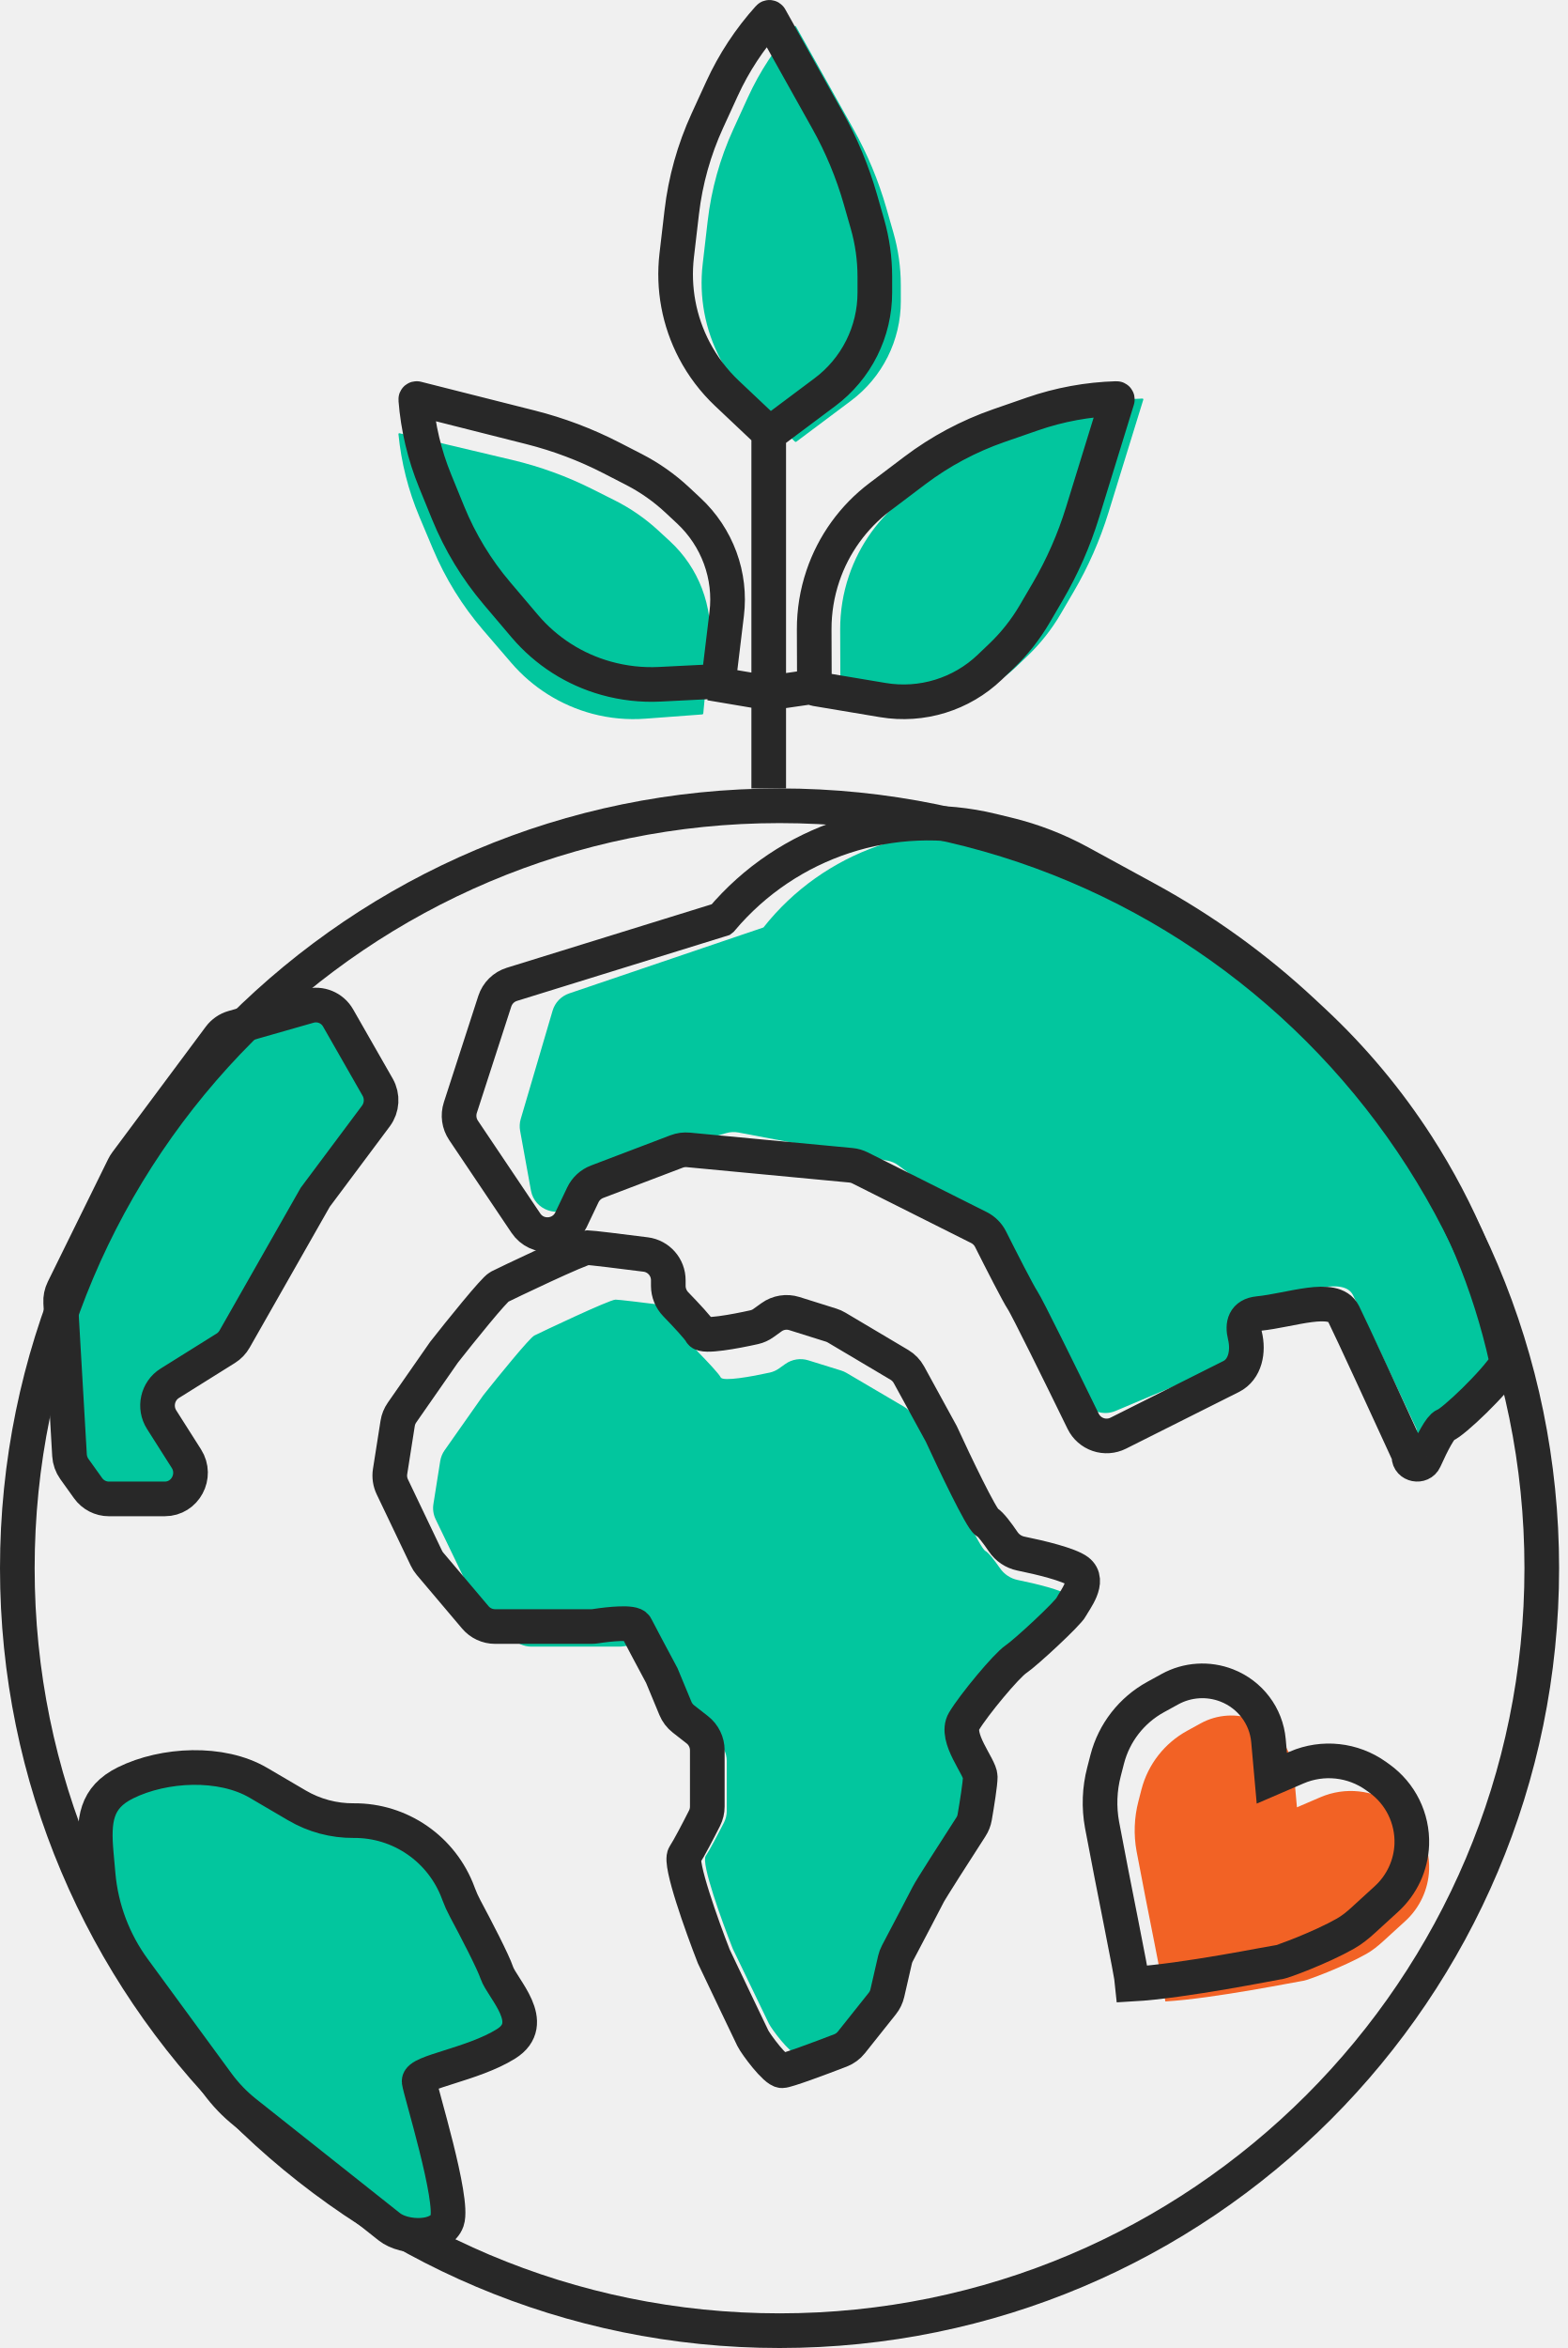
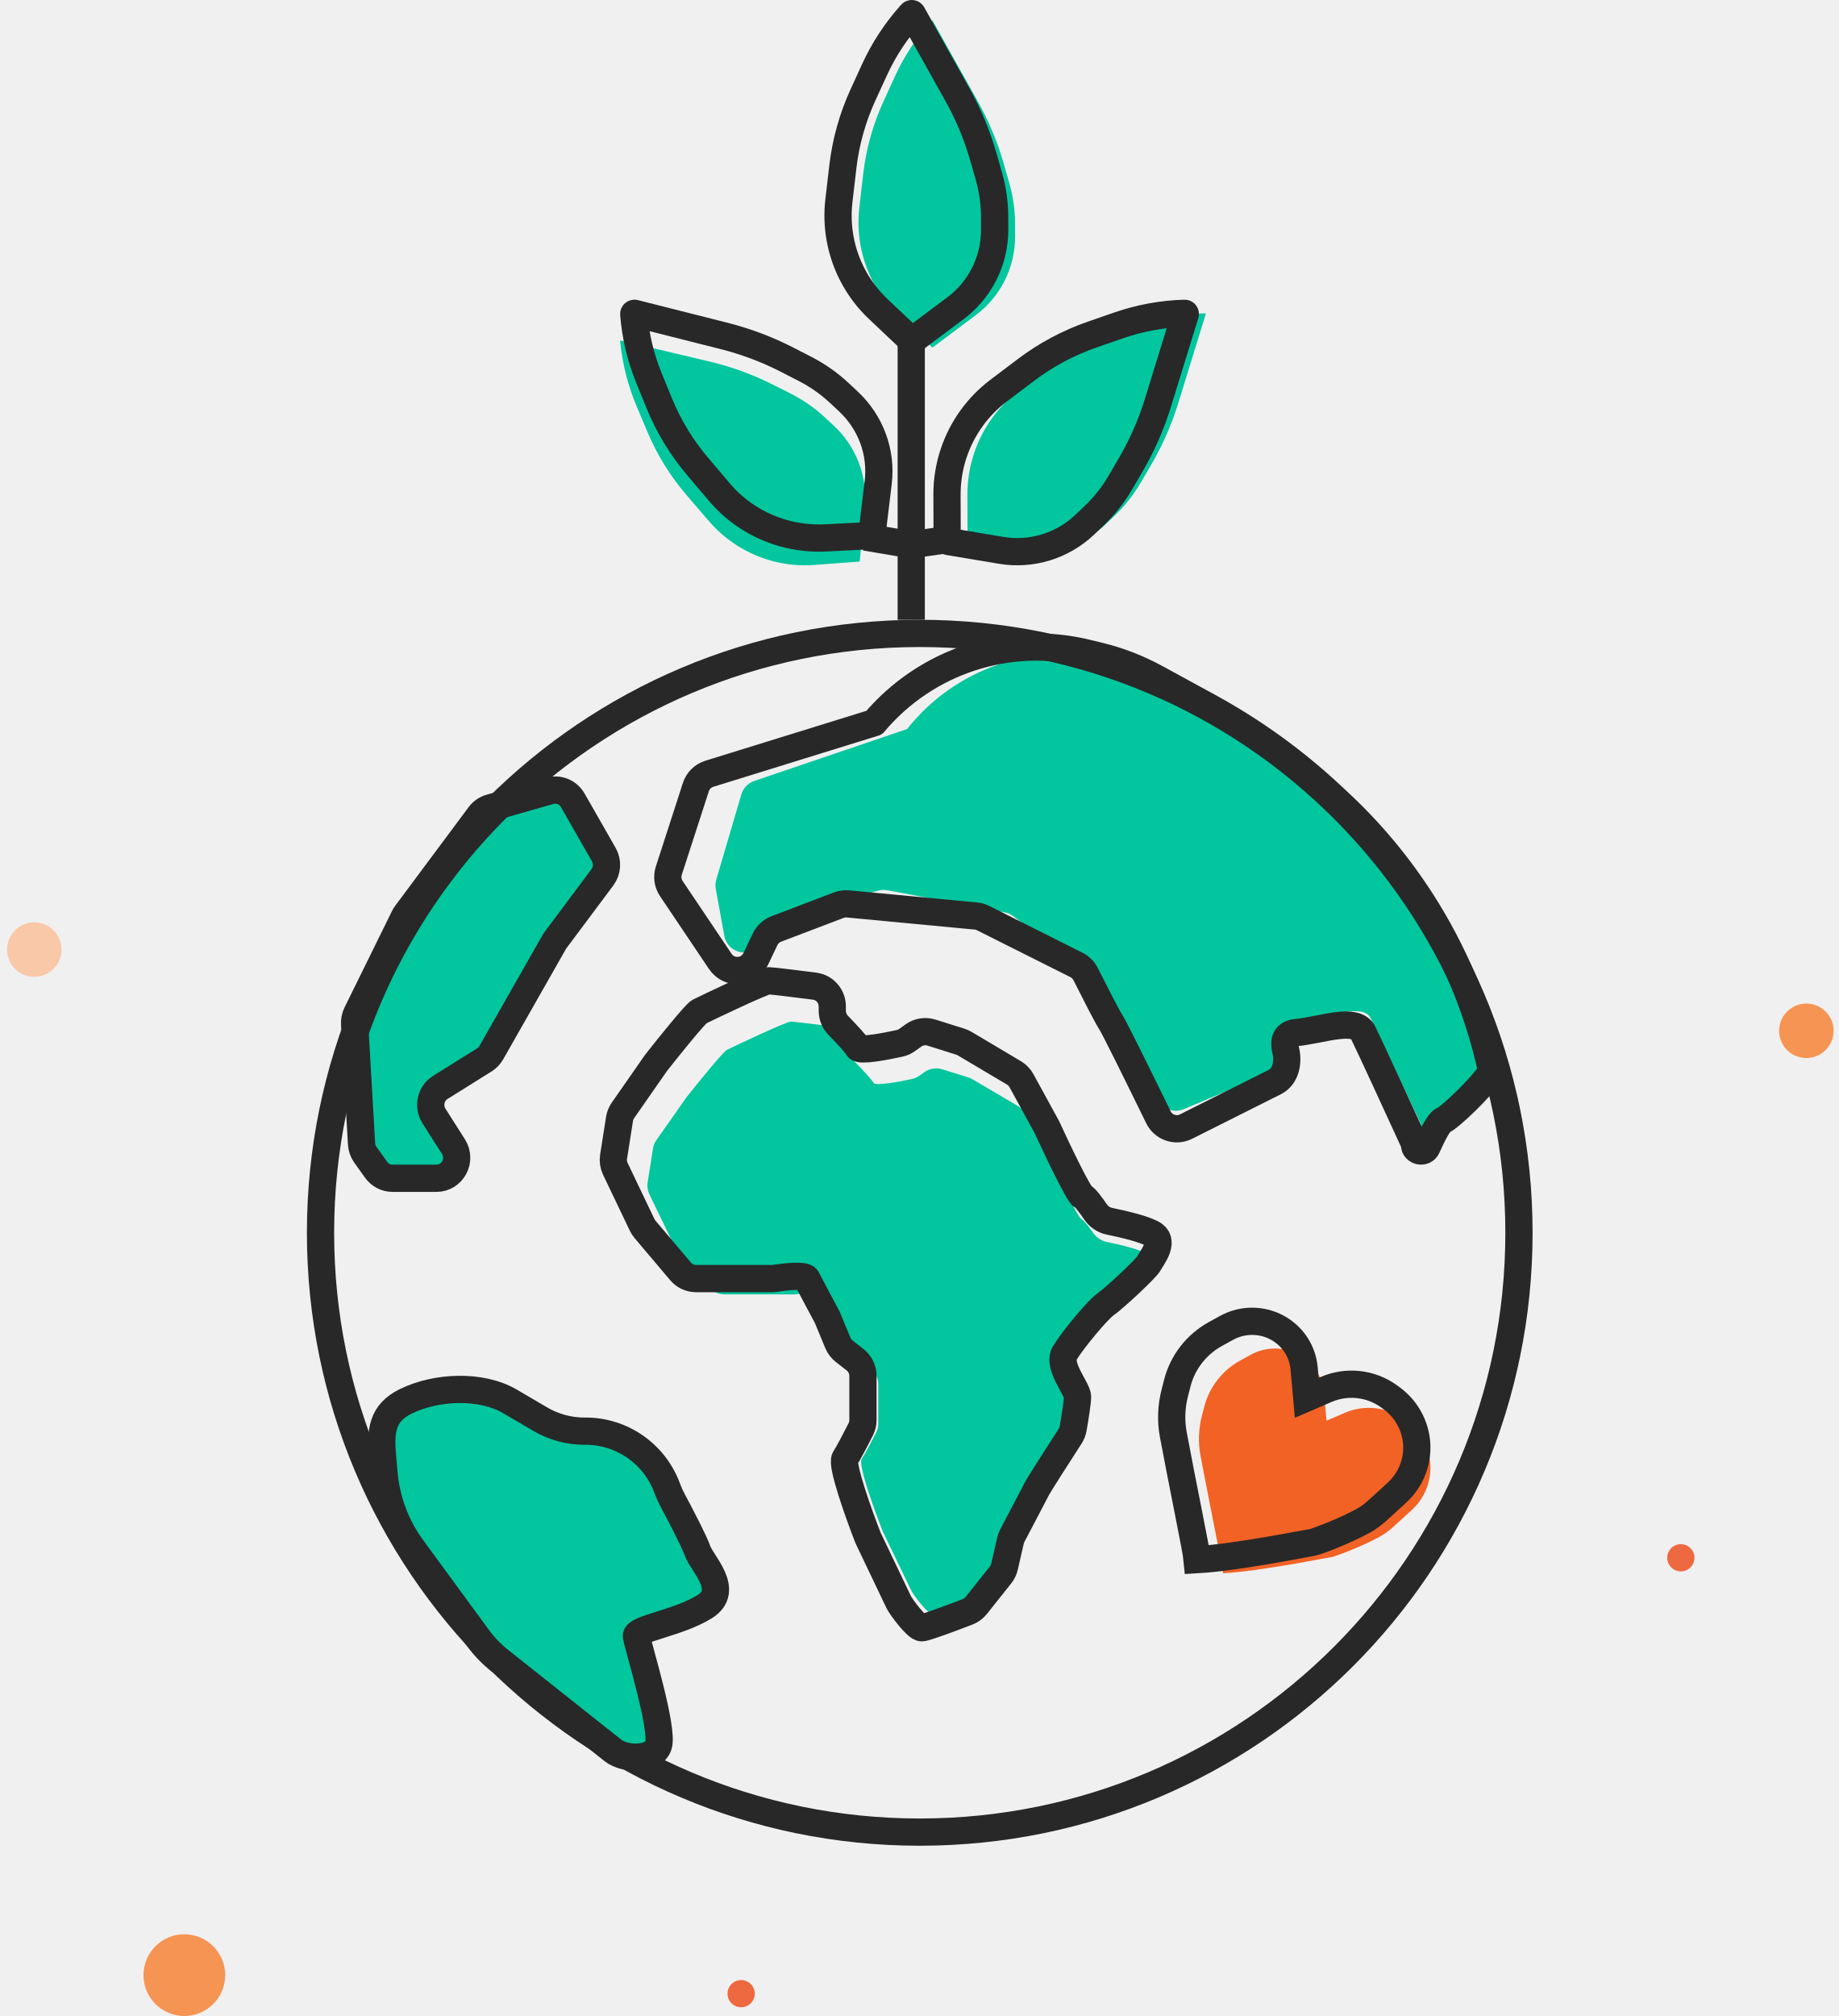
- <svg xmlns="http://www.w3.org/2000/svg" width="181" height="271" fill="none">
-   <path d="m97 72.654.023 6.701c0 .07.05.13.12.142l7.793 1.305A14.4 14.4 0 0 0 117.277 77l1.341-1.282a22.34 22.34 0 0 0 3.839-4.858l1.492-2.55a43.526 43.526 0 0 0 4.028-9.156l4.019-13.027A.099.099 0 0 0 131.9 46a32.493 32.493 0 0 0-9.702 1.78l-3.866 1.34a35.338 35.338 0 0 0-9.734 5.199l-4.027 3.044a19.066 19.066 0 0 0-6.566 9.11A19.114 19.114 0 0 0 97 72.655zM86.928 46.393l4.84 4.568c.05.048.128.052.184.01l6.298-4.717a14.37 14.37 0 0 0 4.234-5.066 14.327 14.327 0 0 0 1.516-6.42l-.001-1.842a22.107 22.107 0 0 0-.858-6.087l-.809-2.82a43.103 43.103 0 0 0-3.822-9.163L91.895 3.05a.098.098 0 0 0-.157-.018 32.373 32.373 0 0 0-5.39 8.203l-1.693 3.7a35.11 35.11 0 0 0-2.951 10.563l-.578 4.983a18.873 18.873 0 0 0 2.044 10.96c.97 1.845 2.24 3.519 3.758 4.952zM74.508 82.948l6.558-.49a.142.142 0 0 0 .13-.13l.74-7.84a14.564 14.564 0 0 0-.89-6.55 14.399 14.399 0 0 0-3.686-5.457l-1.348-1.243a21.915 21.915 0 0 0-5.021-3.478l-2.6-1.306a42.287 42.287 0 0 0-9.242-3.365l-13.03-3.086a.097.097 0 0 0-.118.104 32.81 32.81 0 0 0 2.413 9.523l1.579 3.75a35.34 35.34 0 0 0 5.762 9.316l3.26 3.793a18.68 18.68 0 0 0 9.372 5.892 18.48 18.48 0 0 0 6.12.567z" fill="#02C69E" />
-   <path d="M131.218 213.662c1.228 6.598 3.204 16.051 3.321 17.338 5.538-.313 15.578-2.357 15.98-2.392.352-.031 4.501-1.553 7.229-3.093.708-.399 1.34-.912 1.937-1.457l2.544-2.321a8.462 8.462 0 0 0 2.766-5.946 8.468 8.468 0 0 0-3.552-7.183l-.343-.247a8.868 8.868 0 0 0-8.658-.93l-2.709 1.165-.367-4.099c-.241-2.68-1.995-4.997-4.535-5.992a7.347 7.347 0 0 0-6.209.399l-1.551.853a10.819 10.819 0 0 0-5.285 6.768l-.35 1.36a13.35 13.35 0 0 0-.218 5.777z" fill="#F26225" />
-   <path d="M79.739 153.657v.288c0 .79.317 1.546.872 2.114 1.07 1.096 2.386 2.494 2.599 2.917.252.503 3.587-.099 5.668-.558a2.93 2.93 0 0 0 1.062-.476l.725-.515a3.033 3.033 0 0 1 2.654-.422l3.787 1.177c.221.068.434.163.634.281l6.626 3.894c.464.273.845.664 1.105 1.133l3.421 6.188c1.388 2.993 4.304 9.046 4.86 9.322.375.187 1.091 1.123 1.694 1.994a3.301 3.301 0 0 0 2.052 1.364c2.129.431 5.07 1.149 5.972 1.821 1.388 1.036-.348 3.107-.695 3.798-.347.69-4.858 4.832-5.9 5.523-1.041.691-4.512 4.833-5.553 6.559-1.042 1.727 1.735 4.834 1.735 5.87 0 .716-.345 2.859-.589 4.244a2.924 2.924 0 0 1-.432 1.091c-1.583 2.426-4.273 6.578-4.532 7.093-.262.523-2.196 4.166-3.287 6.216a2.942 2.942 0 0 0-.271.724l-.8 3.447a2.987 2.987 0 0 1-.58 1.192l-3.233 4.019c-.331.412-.764.729-1.26.918-2.223.849-5.692 2.127-6.187 2.127-.694 0-2.776-2.762-3.123-3.452-.278-.552-2.893-5.984-4.165-8.632-1.273-3.222-3.68-9.873-3.124-10.702.469-.698 1.464-2.594 2.111-3.86.21-.412.319-.869.319-1.33v-5.78c0-.92-.428-1.789-1.16-2.354l-1.34-1.038a2.985 2.985 0 0 1-.928-1.208l-1.431-3.418c-.81-1.496-2.5-4.625-2.777-5.178-.262-.521-2.813-.264-4.266-.04a3.17 3.17 0 0 1-.496.04H61.351a3.02 3.02 0 0 1-2.297-1.056l-4.747-5.555a2.973 2.973 0 0 1-.419-.642l-3.593-7.446a2.963 2.963 0 0 1-.258-1.753l.787-4.964c.072-.447.244-.873.506-1.244l4.461-6.341c1.736-2.185 5.345-6.628 5.9-6.904.694-.346 8.677-4.143 9.371-4.143.405 0 3.422.367 6.056.701a2.985 2.985 0 0 1 2.62 2.956zM10.168 171.759l-1.58-2.208a3.043 3.043 0 0 1-.563-1.595l-1.02-17.614a3.05 3.05 0 0 1 .308-1.524l6.975-14.169a3.11 3.11 0 0 1 .287-.47l10.784-14.484c.39-.525.94-.905 1.563-1.083l8.748-2.499a2.947 2.947 0 0 1 3.37 1.388l4.559 7.975a3.052 3.052 0 0 1-.202 3.334l-7.003 9.375-9.313 16.37a3 3 0 0 1-1.014 1.059l-6.467 4.041c-1.417.886-1.84 2.781-.938 4.2l2.857 4.498c1.274 2.004-.144 4.647-2.493 4.647h-6.458c-.95 0-1.841-.462-2.4-1.241zM65.715 114.656l22.425-7.611.004-.003c6.951-8.804 18.418-12.82 29.407-10.3l1.355.311a31.368 31.368 0 0 1 7.791 2.919l7.215 3.86a84.31 84.31 0 0 1 17.355 12.335l.922.851a73.563 73.563 0 0 1 11.668 13.76 73.072 73.072 0 0 1 10.012 23.269l.13.552c.001.006.001.011-.002.016-1.26 2.215-5.74 6.738-6.582 7.045-.473.173-1.309 1.89-2.11 3.818-.349.838-1.696.613-1.713-.292a.774.774 0 0 0-.076-.324c-2.119-4.513-6.435-13.668-7.309-15.381-1.103-2.165-5.666-.255-9.198.177-1.362.167-1.667 1.055-1.481 2.118.329 1.883-.096 4.058-1.871 4.805l-14.873 6.268c-1.47.62-3.171-.008-3.784-1.471-1.955-4.661-3.689-10.145-5.645-10.925-1.97-.785-3.522-4.898-4.617-7.255a2.78 2.78 0 0 0-.853-1.036l-10.142-7.642a3.015 3.015 0 0 0-1.259-.556l-17.229-3.253a3.025 3.025 0 0 0-1.386.062l-11.15 3.14a3.01 3.01 0 0 0-1.154.62l-5.325 4.593c-1.764 1.522-4.528.558-4.942-1.724l-1.25-6.889a2.967 2.967 0 0 1 .072-1.366l3.679-12.502a2.997 2.997 0 0 1 1.916-1.989z" fill="#02C69E" />
-   <path d="m59.098 113.609 24.204-7.499.004-.003c7.643-9.063 19.73-13.02 31.229-10.223l1.82.442a34.208 34.208 0 0 1 8.304 3.213l7.772 4.241a88.641 88.641 0 0 1 18.016 13.006l1.19 1.11a75.652 75.652 0 0 1 11.967 14.318 75.906 75.906 0 0 1 10.319 24.727l.076.347a.02.02 0 0 1-.002.017c-1.392 2.278-6.27 6.893-7.176 7.196-.512.172-1.449 1.962-2.349 3.965-.397.883-1.808.607-1.808-.361a.862.862 0 0 0-.078-.361c-2.171-4.74-6.584-14.336-7.48-16.134-1.133-2.276-6.046-.38-9.826 0-1.616.162-1.863 1.27-1.553 2.536.443 1.801.058 3.902-1.596 4.731l-13.028 6.536a3.009 3.009 0 0 1-4.053-1.375c-2.681-5.49-6.467-13.176-6.979-13.945-.533-.803-2.477-4.615-3.707-7.064a3.028 3.028 0 0 0-1.346-1.349l-13.717-6.881a2.999 2.999 0 0 0-1.063-.306l-18.773-1.776a3 3 0 0 0-1.35.183l-9.178 3.492a3.018 3.018 0 0 0-1.647 1.521l-1.368 2.869c-1.004 2.107-3.908 2.321-5.21.386l-7.198-10.709a3.027 3.027 0 0 1-.367-2.621l3.977-12.277a3.015 3.015 0 0 1 1.974-1.952zM10.168 171.759l-1.58-2.208a3.043 3.043 0 0 1-.563-1.595l-1.02-17.614a3.05 3.05 0 0 1 .308-1.524l6.975-14.169c.082-.165.178-.322.287-.469l10.784-14.485c.39-.525.94-.906 1.563-1.083l8.748-2.499a2.947 2.947 0 0 1 3.37 1.388l4.559 7.975c.6 1.05.521 2.366-.202 3.334l-7.003 9.376-9.313 16.369a2.989 2.989 0 0 1-1.014 1.058l-6.467 4.042c-1.417.886-1.84 2.78-.938 4.201l2.857 4.497c1.274 2.005-.144 4.647-2.493 4.647h-6.458c-.95 0-1.841-.462-2.4-1.241zM127.232 210.611c1.299 6.999 3.392 17.023 3.514 18.389 5.865-.332 16.495-2.5 16.92-2.537.373-.032 4.767-1.647 7.655-3.281.75-.423 1.418-.966 2.05-1.544l2.695-2.463a8.982 8.982 0 0 0 2.928-6.306 8.99 8.99 0 0 0-3.761-7.619l-.363-.261a9.38 9.38 0 0 0-9.167-.988l-2.868 1.236-.389-4.347c-.255-2.841-2.112-5.3-4.801-6.355a7.77 7.77 0 0 0-6.575.425l-1.641.902a11.472 11.472 0 0 0-5.596 7.179l-.372 1.443a14.161 14.161 0 0 0-.229 6.127z" stroke="#282828" stroke-width="4" />
-   <path d="M90 269c48.601 0 88-39.399 88-88s-39.399-88-88-88-88 39.399-88 88 39.399 88 88 88z" stroke="#282828" stroke-width="4" />
-   <path d="M77.156 147.766v.645c0 .796.316 1.559.868 2.129 1.17 1.207 2.648 2.789 2.883 3.261.276.553 3.935-.119 6.18-.622.38-.085.736-.248 1.052-.476l.938-.673a2.979 2.979 0 0 1 2.628-.422l4.254 1.336c.22.069.43.163.628.281l7.252 4.305c.46.274.84.667 1.098 1.138l3.733 6.819c1.501 3.268 4.652 9.877 5.252 10.18.421.211 1.234 1.297 1.898 2.275a3.245 3.245 0 0 0 2.033 1.366c2.309.468 5.583 1.267 6.573 2.013 1.501 1.131-.374 3.393-.749 4.147-.376.754-5.253 5.278-6.379 6.032-1.125.754-4.877 5.278-6.002 7.162-1.125 1.885 1.876 5.278 1.876 6.409 0 .79-.383 3.173-.645 4.685a2.97 2.97 0 0 1-.433 1.099c-1.706 2.642-4.644 7.223-4.925 7.787-.285.573-2.393 4.584-3.57 6.818-.121.23-.211.474-.27.728l-.884 3.851a3 3 0 0 1-.578 1.201l-3.576 4.491a2.98 2.98 0 0 1-1.25.921c-2.4.926-6.215 2.348-6.754 2.348-.75 0-3.002-3.016-3.377-3.77-.3-.603-3.126-6.534-4.502-9.424-1.376-3.519-3.977-10.783-3.377-11.687.514-.773 1.611-2.886 2.31-4.269a2.97 2.97 0 0 0 .317-1.341v-6.494c0-.926-.426-1.8-1.154-2.369l-1.602-1.252a3 3 0 0 1-.923-1.215l-1.574-3.794c-.875-1.634-2.7-5.051-3-5.655-.286-.572-3.069-.285-4.635-.04-.162.026-.326.04-.49.04H57.153a2.984 2.984 0 0 1-2.276-1.057l-5.234-6.187a3.006 3.006 0 0 1-.417-.646l-3.932-8.231a3.015 3.015 0 0 1-.258-1.767l.873-5.554c.071-.451.243-.88.504-1.253l4.856-6.972c1.876-2.387 5.778-7.238 6.378-7.539.75-.377 9.38-4.524 10.13-4.524.45 0 3.877.423 6.777.793a2.99 2.99 0 0 1 2.602 2.973zM83.92 45.39l4.838 4.57c.05.049.129.053.185.011l6.3-4.713a14.359 14.359 0 0 0 4.238-5.064c.999-1.993 1.519-4.19 1.519-6.42v-1.842c0-2.059-.287-4.108-.855-6.087l-.807-2.82a43.035 43.035 0 0 0-3.817-9.166L88.912 2.05a.097.097 0 0 0-.157-.017 32.372 32.372 0 0 0-5.395 8.2l-1.695 3.698a35.104 35.104 0 0 0-2.957 10.563l-.581 4.982c-.44 3.775.27 7.594 2.038 10.96a18.922 18.922 0 0 0 3.756 4.955zM94 72.654l.023 6.701c0 .07.05.13.12.142l7.793 1.305A14.4 14.4 0 0 0 114.277 77l1.341-1.282a22.336 22.336 0 0 0 3.838-4.858l1.493-2.55a43.53 43.53 0 0 0 4.028-9.156l4.018-13.027a.097.097 0 0 0-.096-.127 32.495 32.495 0 0 0-9.702 1.78l-3.865 1.34a35.354 35.354 0 0 0-9.734 5.199l-4.028 3.044a19.066 19.066 0 0 0-6.565 9.11A19.111 19.111 0 0 0 94 72.655zM76.172 78.976l6.665-.334a.142.142 0 0 0 .135-.123l.928-7.678a13.861 13.861 0 0 0-.753-6.448 14.102 14.102 0 0 0-3.615-5.438l-1.34-1.251a22.243 22.243 0 0 0-5.015-3.526l-2.607-1.34a43.822 43.822 0 0 0-9.299-3.512l-13.15-3.323a.097.097 0 0 0-.12.1 31.337 31.337 0 0 0 2.23 9.4l1.517 3.716a34.484 34.484 0 0 0 5.634 9.273l3.22 3.795a19.027 19.027 0 0 0 9.374 5.994c2.012.564 4.106.8 6.196.695zM88.75 50v29.99m0 0 5.25-.758m-5.25.759L82 78.85m6.75 1.14V91" stroke="#282828" stroke-width="4" />
-   <path d="m34.296 208.382-4.468-2.619c-4.277-2.507-10.885-2.189-15.33.002-3.462 1.707-3.73 4.321-3.385 8.179l.22 2.444a21.716 21.716 0 0 0 4.107 10.894l9.671 13.203c.919 1.253 2 2.378 3.217 3.343l16.614 13.178c1.772 1.406 5.933 1.446 6.675-.696.826-2.387-3.084-14.946-3.228-16.067-.144-1.121 6.177-1.943 10.026-4.343 3.85-2.399-.447-6.398-1.06-8.218-.433-1.287-2.391-5.056-3.637-7.381a13.575 13.575 0 0 1-.77-1.701l-.04-.11c-1.871-5.062-6.698-8.404-12.072-8.359a12.73 12.73 0 0 1-6.54-1.749z" fill="#02C69E" stroke="#282828" stroke-width="4" />
+ <svg xmlns="http://www.w3.org/2000/svg" width="270" height="296" viewBox="0 0 270 296" fill="none">
+   <g clip-path="url(#clip0_1051_2115)">
+     <path d="M142.071 72.654L142.094 79.355C142.094 79.426 142.145 79.486 142.214 79.497L150.007 80.802C152.218 81.172 154.483 81.022 156.626 80.362C158.767 79.702 160.727 78.551 162.348 77L163.689 75.718C165.188 74.285 166.479 72.65 167.528 70.86L169.021 68.309C170.71 65.423 172.061 62.351 173.048 59.154L177.067 46.127C177.086 46.063 177.038 45.998 176.971 46C173.665 46.096 170.394 46.696 167.269 47.78L163.403 49.12C159.907 50.332 156.623 52.087 153.67 54.319L149.642 57.363C146.59 59.67 144.302 62.845 143.076 66.474C142.404 68.464 142.064 70.553 142.071 72.654Z" fill="#02C69E" />
+     <path d="M131.999 46.393L136.839 50.961C136.89 51.009 136.968 51.013 137.023 50.971L143.322 46.254C145.108 44.916 146.557 43.182 147.555 41.188C148.553 39.194 149.072 36.996 149.071 34.768L149.07 32.926C149.069 30.867 148.78 28.818 148.212 26.839L147.403 24.019C146.487 20.828 145.204 17.753 143.581 14.856L136.967 3.05C136.934 2.992 136.854 2.983 136.809 3.032C134.605 5.477 132.788 8.243 131.419 11.235L129.726 14.934C128.195 18.28 127.199 21.845 126.775 25.498L126.197 30.481C125.759 34.256 126.471 38.075 128.241 41.441C129.212 43.286 130.482 44.96 131.999 46.393Z" fill="#02C69E" />
+     <path d="M119.579 82.948L126.138 82.458C126.206 82.453 126.261 82.398 126.268 82.329L127.007 74.488C127.217 72.265 126.912 70.022 126.118 67.938C125.324 65.854 124.062 63.986 122.432 62.481L121.084 61.238C119.577 59.848 117.887 58.678 116.062 57.76L113.462 56.454C110.52 54.975 107.419 53.846 104.22 53.089L91.189 50.003C91.125 49.987 91.065 50.041 91.072 50.107C91.394 53.387 92.208 56.599 93.485 59.63L95.064 63.38C96.493 66.772 98.437 69.915 100.827 72.697L104.086 76.489C106.555 79.363 109.821 81.416 113.459 82.381C115.454 82.911 117.522 83.102 119.579 82.948Z" fill="#02C69E" />
+     <path d="M176.289 213.662C177.517 220.26 179.493 229.713 179.61 231C185.148 230.687 195.188 228.643 195.59 228.608C195.942 228.577 200.091 227.055 202.819 225.515C203.527 225.116 204.159 224.603 204.756 224.058L207.301 221.737C208.989 220.195 209.986 218.056 210.066 215.791C210.167 212.965 208.837 210.273 206.514 208.608L206.171 208.361C203.659 206.559 200.362 206.205 197.514 207.431L194.805 208.596L194.437 204.497C194.196 201.817 192.442 199.5 189.903 198.505C187.877 197.712 185.596 197.858 183.693 198.904L182.142 199.757C179.51 201.203 177.6 203.65 176.858 206.525L176.507 207.885C176.019 209.775 175.933 211.743 176.289 213.662Z" fill="#F26225" />
+     <path d="M124.81 153.657V153.945C124.81 154.735 125.127 155.491 125.682 156.059C126.753 157.155 128.068 158.553 128.281 158.976C128.533 159.479 131.868 158.877 133.949 158.418C134.332 158.333 134.692 158.169 135.011 157.942L135.737 157.427C136.505 156.881 137.488 156.725 138.391 157.005L142.177 158.182C142.399 158.25 142.612 158.345 142.812 158.463L149.437 162.357C149.901 162.63 150.282 163.021 150.542 163.49L153.964 169.678C155.352 172.671 158.267 178.724 158.823 179C159.198 179.187 159.914 180.123 160.517 180.994C161 181.693 161.734 182.188 162.57 182.358C164.698 182.789 167.64 183.507 168.541 184.179C169.929 185.215 168.194 187.286 167.846 187.977C167.499 188.667 162.988 192.809 161.946 193.5C160.906 194.191 157.434 198.333 156.393 200.059C155.352 201.786 158.129 204.893 158.129 205.929C158.129 206.645 157.783 208.788 157.539 210.173C157.471 210.562 157.324 210.932 157.107 211.264C155.524 213.69 152.835 217.842 152.576 218.357C152.314 218.88 150.379 222.523 149.288 224.573C149.166 224.802 149.075 225.045 149.017 225.297L148.217 228.744C148.116 229.179 147.918 229.587 147.637 229.936L144.404 233.955C144.073 234.367 143.64 234.684 143.145 234.873C140.921 235.722 137.452 237 136.958 237C136.263 237 134.181 234.238 133.834 233.548C133.556 232.996 130.942 227.564 129.669 224.916C128.397 221.694 125.99 215.043 126.546 214.214C127.014 213.516 128.009 211.62 128.656 210.354C128.867 209.942 128.975 209.485 128.975 209.024V203.244C128.975 202.324 128.547 201.455 127.816 200.89L126.476 199.852C126.067 199.536 125.747 199.119 125.547 198.644L124.116 195.226C123.306 193.73 121.617 190.601 121.34 190.048C121.077 189.527 118.526 189.784 117.074 190.008C116.909 190.034 116.744 190.048 116.578 190.048H106.422C105.538 190.048 104.698 189.662 104.125 188.992L99.379 183.437C99.212 183.242 99.071 183.026 98.96 182.795L95.366 175.349C95.103 174.804 95.013 174.192 95.108 173.596L95.896 168.632C95.967 168.185 96.139 167.759 96.401 167.388L100.863 161.047C102.598 158.862 106.207 154.419 106.763 154.143C107.457 153.797 115.439 150 116.134 150C116.539 150 119.555 150.367 122.19 150.701C123.69 150.89 124.81 152.157 124.81 153.657Z" fill="#02C69E" />
+     <path d="M55.24 171.759L53.659 169.551C53.325 169.085 53.13 168.531 53.097 167.956L52.076 150.342C52.046 149.815 52.152 149.29 52.385 148.818L59.36 134.649C59.441 134.485 59.537 134.327 59.647 134.179L70.43 119.695C70.821 119.17 71.37 118.79 71.993 118.612L80.741 116.113C82.045 115.74 83.431 116.312 84.111 117.501L88.67 125.476C89.271 126.527 89.191 127.842 88.468 128.81L81.465 138.185L72.153 154.555C71.907 154.988 71.558 155.351 71.139 155.614L64.671 159.655C63.255 160.541 62.831 162.436 63.733 163.855L66.59 168.353C67.864 170.357 66.447 173 64.097 173H57.639C56.69 173 55.798 172.538 55.24 171.759Z" fill="#02C69E" />
+     <path d="M110.786 114.656L133.211 107.045C133.211 107.045 133.214 107.044 133.215 107.042C140.166 98.238 151.633 94.221 162.622 96.742L163.977 97.053C166.694 97.676 169.315 98.658 171.769 99.972L178.983 103.832C185.273 107.198 191.104 111.343 196.338 116.167L197.26 117.018C201.704 121.114 205.622 125.735 208.928 130.778C213.599 137.902 216.986 145.775 218.94 154.047L219.071 154.599C219.072 154.605 219.072 154.61 219.069 154.615C217.809 156.83 213.329 161.353 212.486 161.66C212.013 161.833 211.177 163.55 210.376 165.478C210.028 166.316 208.68 166.091 208.663 165.186C208.661 165.072 208.636 164.965 208.588 164.862C206.468 160.349 202.152 151.194 201.279 149.481C200.175 147.316 195.612 149.226 192.081 149.658C190.718 149.825 190.413 150.713 190.599 151.776C190.928 153.659 190.503 155.834 188.728 156.581L173.855 162.849C172.385 163.469 170.684 162.841 170.071 161.378C168.116 156.717 166.382 151.233 164.426 150.453C162.456 149.668 160.904 145.555 159.809 143.198C159.617 142.787 159.32 142.437 158.956 142.162L148.814 134.52C148.443 134.24 148.013 134.05 147.555 133.964L130.327 130.711C129.866 130.624 129.391 130.645 128.94 130.773L117.79 133.913C117.364 134.033 116.97 134.244 116.636 134.533L111.311 139.126C109.547 140.648 106.783 139.684 106.369 137.402L105.119 130.513C105.036 130.058 105.061 129.591 105.192 129.147L108.87 116.645C109.145 115.712 109.859 114.971 110.786 114.656Z" fill="#02C69E" />
+     <path d="M104.169 113.609L128.373 106.11L128.377 106.107C136.02 97.044 148.107 93.087 159.607 95.884L161.426 96.326C164.322 97.031 167.114 98.111 169.731 99.539L177.502 103.78C184.027 107.341 190.08 111.71 195.518 116.786L196.708 117.896C201.271 122.155 205.291 126.964 208.676 132.214C213.552 139.775 217.046 148.148 218.994 156.941L219.07 157.288C219.072 157.294 219.071 157.3 219.068 157.305C217.676 159.583 212.798 164.198 211.892 164.501C211.381 164.673 210.443 166.463 209.543 168.466C209.146 169.349 207.736 169.073 207.736 168.105C207.736 167.979 207.71 167.858 207.657 167.744C205.487 163.004 201.073 153.408 200.178 151.61C199.044 149.334 194.131 151.23 190.352 151.61C188.736 151.772 188.488 152.88 188.799 154.146C189.241 155.947 188.856 158.048 187.202 158.877L174.174 165.413C172.678 166.164 170.858 165.546 170.122 164.038C167.441 158.548 163.654 150.862 163.142 150.093C162.61 149.29 160.665 145.478 159.435 143.029C159.142 142.445 158.671 141.972 158.089 141.68L144.373 134.799C144.04 134.632 143.68 134.528 143.31 134.493L124.537 132.717C124.079 132.674 123.617 132.736 123.187 132.9L114.008 136.392C113.285 136.668 112.695 137.213 112.361 137.913L110.993 140.782C109.989 142.889 107.085 143.103 105.784 141.168L98.586 130.459C98.068 129.688 97.932 128.721 98.219 127.838L102.195 115.561C102.498 114.627 103.234 113.899 104.169 113.609Z" stroke="#282828" stroke-width="4" />
+     <path d="M55.24 171.759L53.659 169.551C53.325 169.085 53.13 168.531 53.097 167.956L52.076 150.342C52.046 149.815 52.152 149.29 52.385 148.818L59.36 134.649C59.441 134.484 59.537 134.327 59.647 134.18L70.43 119.695C70.821 119.17 71.37 118.789 71.994 118.612L80.741 116.113C82.045 115.741 83.431 116.311 84.111 117.501L88.67 125.476C89.271 126.526 89.191 127.842 88.468 128.81L81.465 138.186L72.153 154.555C71.906 154.988 71.558 155.351 71.139 155.613L64.671 159.655C63.255 160.541 62.831 162.435 63.733 163.856L66.59 168.353C67.864 170.358 66.447 173 64.097 173H57.639C56.69 173 55.798 172.538 55.24 171.759Z" stroke="#282828" stroke-width="4" />
+     <path d="M172.303 210.611C173.602 217.61 175.695 227.634 175.817 229C181.682 228.668 192.312 226.5 192.737 226.463C193.111 226.431 197.504 224.816 200.392 223.182C201.142 222.759 201.81 222.216 202.443 221.638L205.137 219.175C206.926 217.54 207.979 215.271 208.066 212.869C208.172 209.871 206.763 207.017 204.304 205.25L203.941 204.989C201.281 203.078 197.791 202.702 194.775 204.001L191.906 205.237L191.517 200.89C191.262 198.049 189.405 195.59 186.716 194.535C184.571 193.695 182.157 193.85 180.142 194.96L178.5 195.862C175.713 197.396 173.69 199.992 172.904 203.041L172.533 204.484C172.016 206.489 171.925 208.576 172.303 210.611Z" stroke="#282828" stroke-width="4" />
+     <path d="M135.071 269C183.672 269 223.071 229.601 223.071 181C223.071 132.399 183.672 93 135.071 93C86.47 93 47.071 132.399 47.071 181C47.071 229.601 86.47 269 135.071 269Z" stroke="#282828" stroke-width="4" />
+     <path d="M122.227 147.766V148.411C122.227 149.207 122.543 149.97 123.096 150.54C124.266 151.747 125.744 153.329 125.979 153.801C126.254 154.354 129.914 153.682 132.159 153.179C132.538 153.094 132.894 152.931 133.211 152.703L134.149 152.03C134.91 151.484 135.883 151.328 136.776 151.608L141.03 152.944C141.25 153.013 141.461 153.107 141.659 153.225L148.911 157.53C149.371 157.804 149.75 158.197 150.008 158.668L153.741 165.487C155.242 168.755 158.394 175.364 158.993 175.667C159.414 175.878 160.227 176.964 160.891 177.942C161.369 178.645 162.095 179.14 162.924 179.308C165.234 179.776 168.507 180.575 169.498 181.321C170.998 182.452 169.123 184.714 168.748 185.468C168.372 186.222 163.495 190.746 162.37 191.5C161.244 192.254 157.492 196.778 156.367 198.662C155.242 200.547 158.243 203.94 158.243 205.071C158.243 205.861 157.861 208.244 157.598 209.756C157.529 210.147 157.382 210.52 157.166 210.855C155.459 213.497 152.521 218.078 152.241 218.642C151.956 219.215 149.848 223.226 148.671 225.46C148.549 225.69 148.459 225.934 148.401 226.188L147.516 230.039C147.416 230.479 147.218 230.889 146.938 231.24L143.363 235.731C143.034 236.143 142.604 236.461 142.113 236.652C139.713 237.578 135.898 239 135.358 239C134.607 239 132.356 235.984 131.981 235.23C131.681 234.627 128.855 228.696 127.479 225.806C126.104 222.287 123.503 215.023 124.103 214.119C124.616 213.346 125.713 211.233 126.412 209.85C126.622 209.435 126.729 208.975 126.729 208.509V202.015C126.729 201.089 126.303 200.215 125.576 199.646L123.973 198.394C123.566 198.076 123.248 197.657 123.05 197.179L121.477 193.385C120.601 191.751 118.775 188.334 118.475 187.73C118.191 187.158 115.408 187.445 113.841 187.69C113.679 187.716 113.516 187.73 113.351 187.73H102.224C101.348 187.73 100.515 187.343 99.948 186.673L94.715 180.486C94.549 180.29 94.409 180.072 94.298 179.84L90.365 171.609C90.103 171.06 90.013 170.443 90.108 169.842L90.981 164.288C91.051 163.837 91.224 163.408 91.484 163.035L96.341 156.063C98.216 153.676 102.118 148.825 102.718 148.524C103.469 148.147 112.097 144 112.848 144C113.298 144 116.725 144.423 119.626 144.793C121.114 144.985 122.227 146.258 122.227 147.766Z" stroke="#282828" stroke-width="4" />
+     <path d="M128.992 45.39L133.83 49.961C133.88 50.009 133.958 50.013 134.014 49.971L140.315 45.258C142.102 43.921 143.553 42.187 144.552 40.194C145.551 38.201 146.071 36.003 146.071 33.775V31.932C146.071 29.873 145.784 27.824 145.216 25.845L144.409 23.024C143.495 19.833 142.214 16.758 140.592 13.859L133.984 2.05C133.951 1.992 133.871 1.983 133.826 2.032C131.621 4.476 129.802 7.241 128.431 10.232L126.736 13.93C125.203 17.275 124.205 20.84 123.779 24.493L123.198 29.475C122.758 33.25 123.468 37.069 125.236 40.436C126.206 42.282 127.475 43.956 128.992 45.39Z" stroke="#282828" stroke-width="4" />
+     <path d="M139.071 72.654L139.094 79.355C139.094 79.426 139.145 79.485 139.214 79.497L147.007 80.802C149.217 81.172 151.483 81.022 153.625 80.362C155.767 79.702 157.727 78.551 159.348 77L160.689 75.718C162.188 74.285 163.479 72.65 164.528 70.86L166.02 68.309C167.71 65.423 169.061 62.351 170.048 59.154L174.067 46.127C174.087 46.063 174.037 45.998 173.971 46C170.665 46.096 167.394 46.696 164.269 47.78L160.403 49.12C156.907 50.332 153.623 52.087 150.67 54.319L146.642 57.363C143.59 59.67 141.302 62.845 140.076 66.474C139.404 68.464 139.064 70.553 139.071 72.654Z" stroke="#282828" stroke-width="4" />
+     <path d="M121.244 78.976L127.908 78.642C127.978 78.639 128.035 78.587 128.043 78.519L128.971 70.841C129.234 68.663 128.977 66.456 128.219 64.393C127.46 62.33 126.222 60.468 124.603 58.955L123.264 57.704C121.767 56.306 120.079 55.119 118.249 54.178L115.641 52.837C112.69 51.32 109.569 50.142 106.342 49.326L93.193 46.003C93.128 45.987 93.066 46.038 93.072 46.103C93.324 49.329 94.076 52.499 95.303 55.503L96.82 59.219C98.192 62.58 100.093 65.708 102.454 68.492L105.674 72.287C108.113 75.163 111.379 77.251 115.048 78.281C117.06 78.846 119.153 79.08 121.244 78.976Z" stroke="#282828" stroke-width="4" />
+     <path d="M133.821 50C133.821 50.607 133.821 70.247 133.821 79.991M133.821 79.991L139.071 79.231M133.821 79.991L127.071 78.852M133.821 79.991V91" stroke="#282828" stroke-width="4" />
+     <path d="M79.367 208.382L74.899 205.763C70.622 203.256 64.014 203.574 59.569 205.765C56.107 207.472 55.839 210.086 56.184 213.944L56.404 216.388C56.757 220.328 58.177 224.096 60.511 227.282L70.182 240.485C71.101 241.738 72.183 242.863 73.399 243.828L90.014 257.006C91.785 258.412 95.946 258.452 96.688 256.31C97.515 253.923 93.605 241.364 93.46 240.243C93.316 239.122 99.637 238.3 103.487 235.9C107.336 233.501 103.04 229.502 102.427 227.682C101.993 226.395 100.035 222.626 98.789 220.301C98.494 219.752 98.236 219.184 98.02 218.6L97.979 218.49C96.108 213.428 91.281 210.086 85.907 210.131C83.61 210.149 81.351 209.545 79.367 208.382Z" fill="#02C69E" stroke="#282828" stroke-width="4" />
+   </g>
+   <circle cx="2" cy="2" r="2" transform="matrix(-0.487382 0.873189 0.873189 0.487382 108.072 290)" fill="#EE693F" />
+   <circle cx="5.036" cy="139.423" r="4" transform="rotate(162.101 5.03578 139.423)" fill="#F9C8A8" />
+   <circle cx="2" cy="2" r="2" transform="matrix(-0.487382 0.873189 0.873189 0.487382 246.072 226)" fill="#EE693F" />
+   <circle cx="4" cy="4" r="4" transform="matrix(0.732156 -0.681136 -0.681136 -0.732156 265.072 157)" fill="#F69453" />
+   <circle cx="27.072" cy="290" r="6" fill="#F69453" />
+   <defs>
+     <clipPath id="clip0_1051_2115">
+       <rect width="181" height="271" fill="white" transform="translate(45.0713)" />
+     </clipPath>
+   </defs>
</svg>
